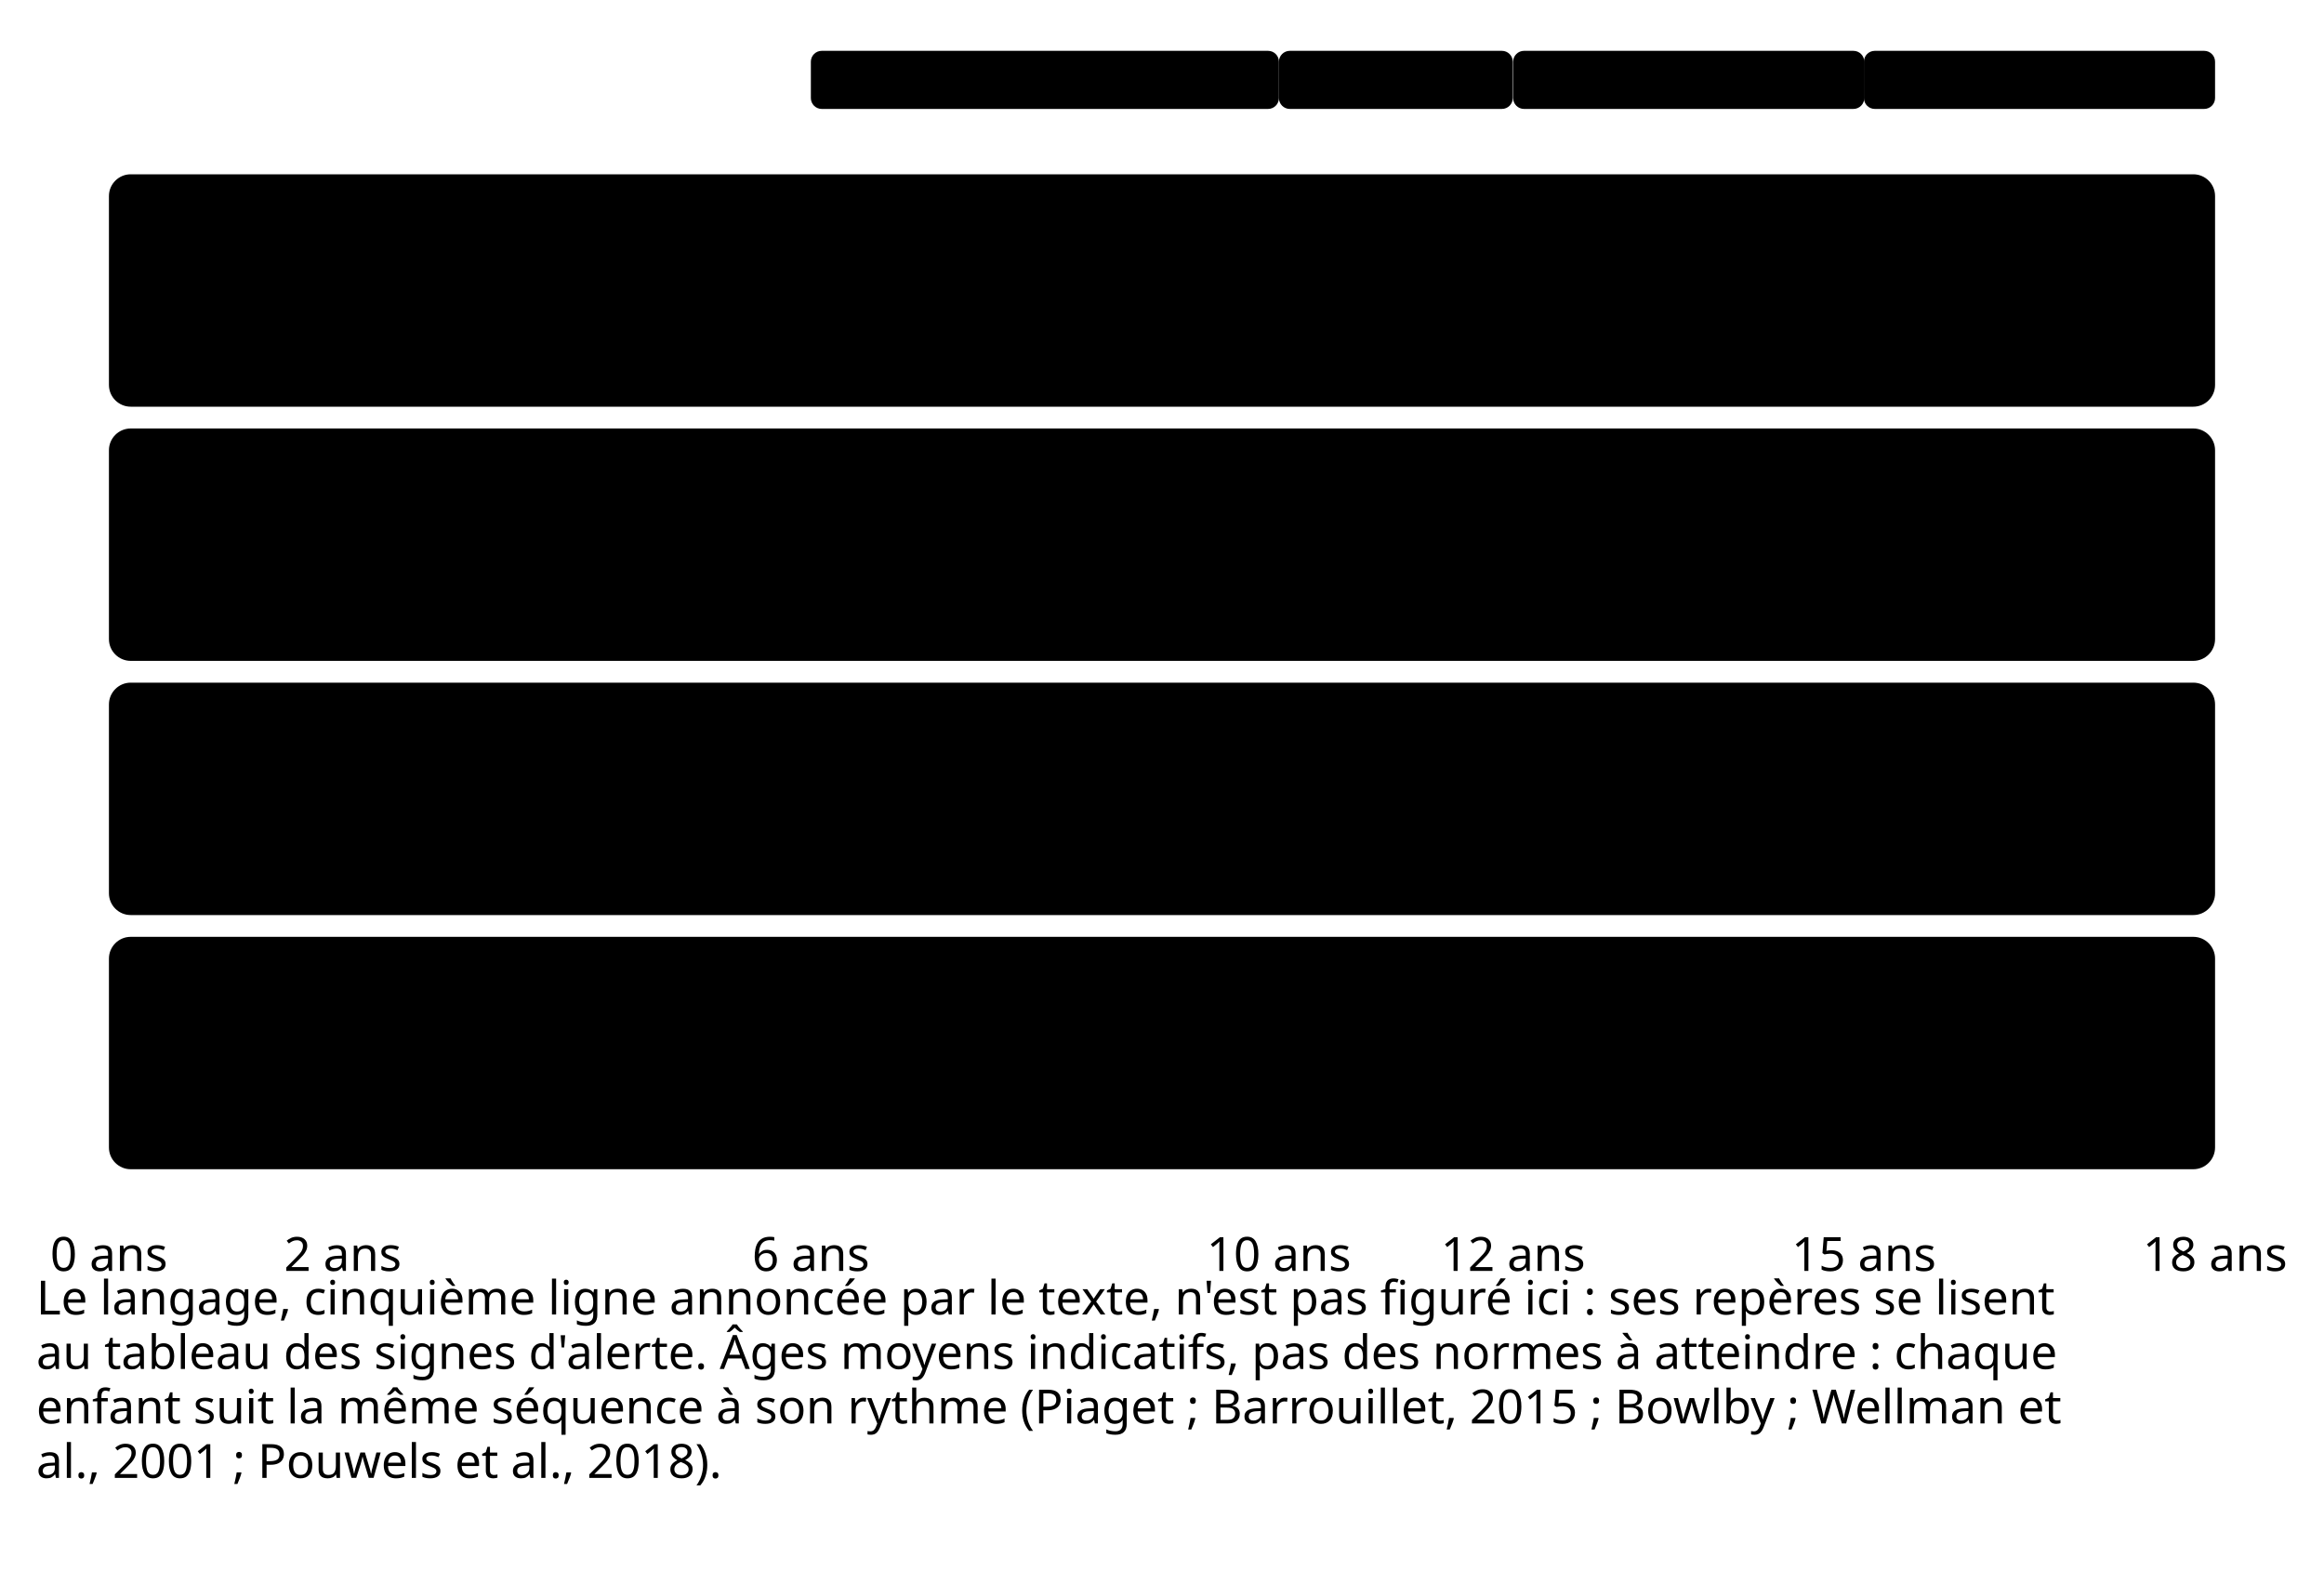
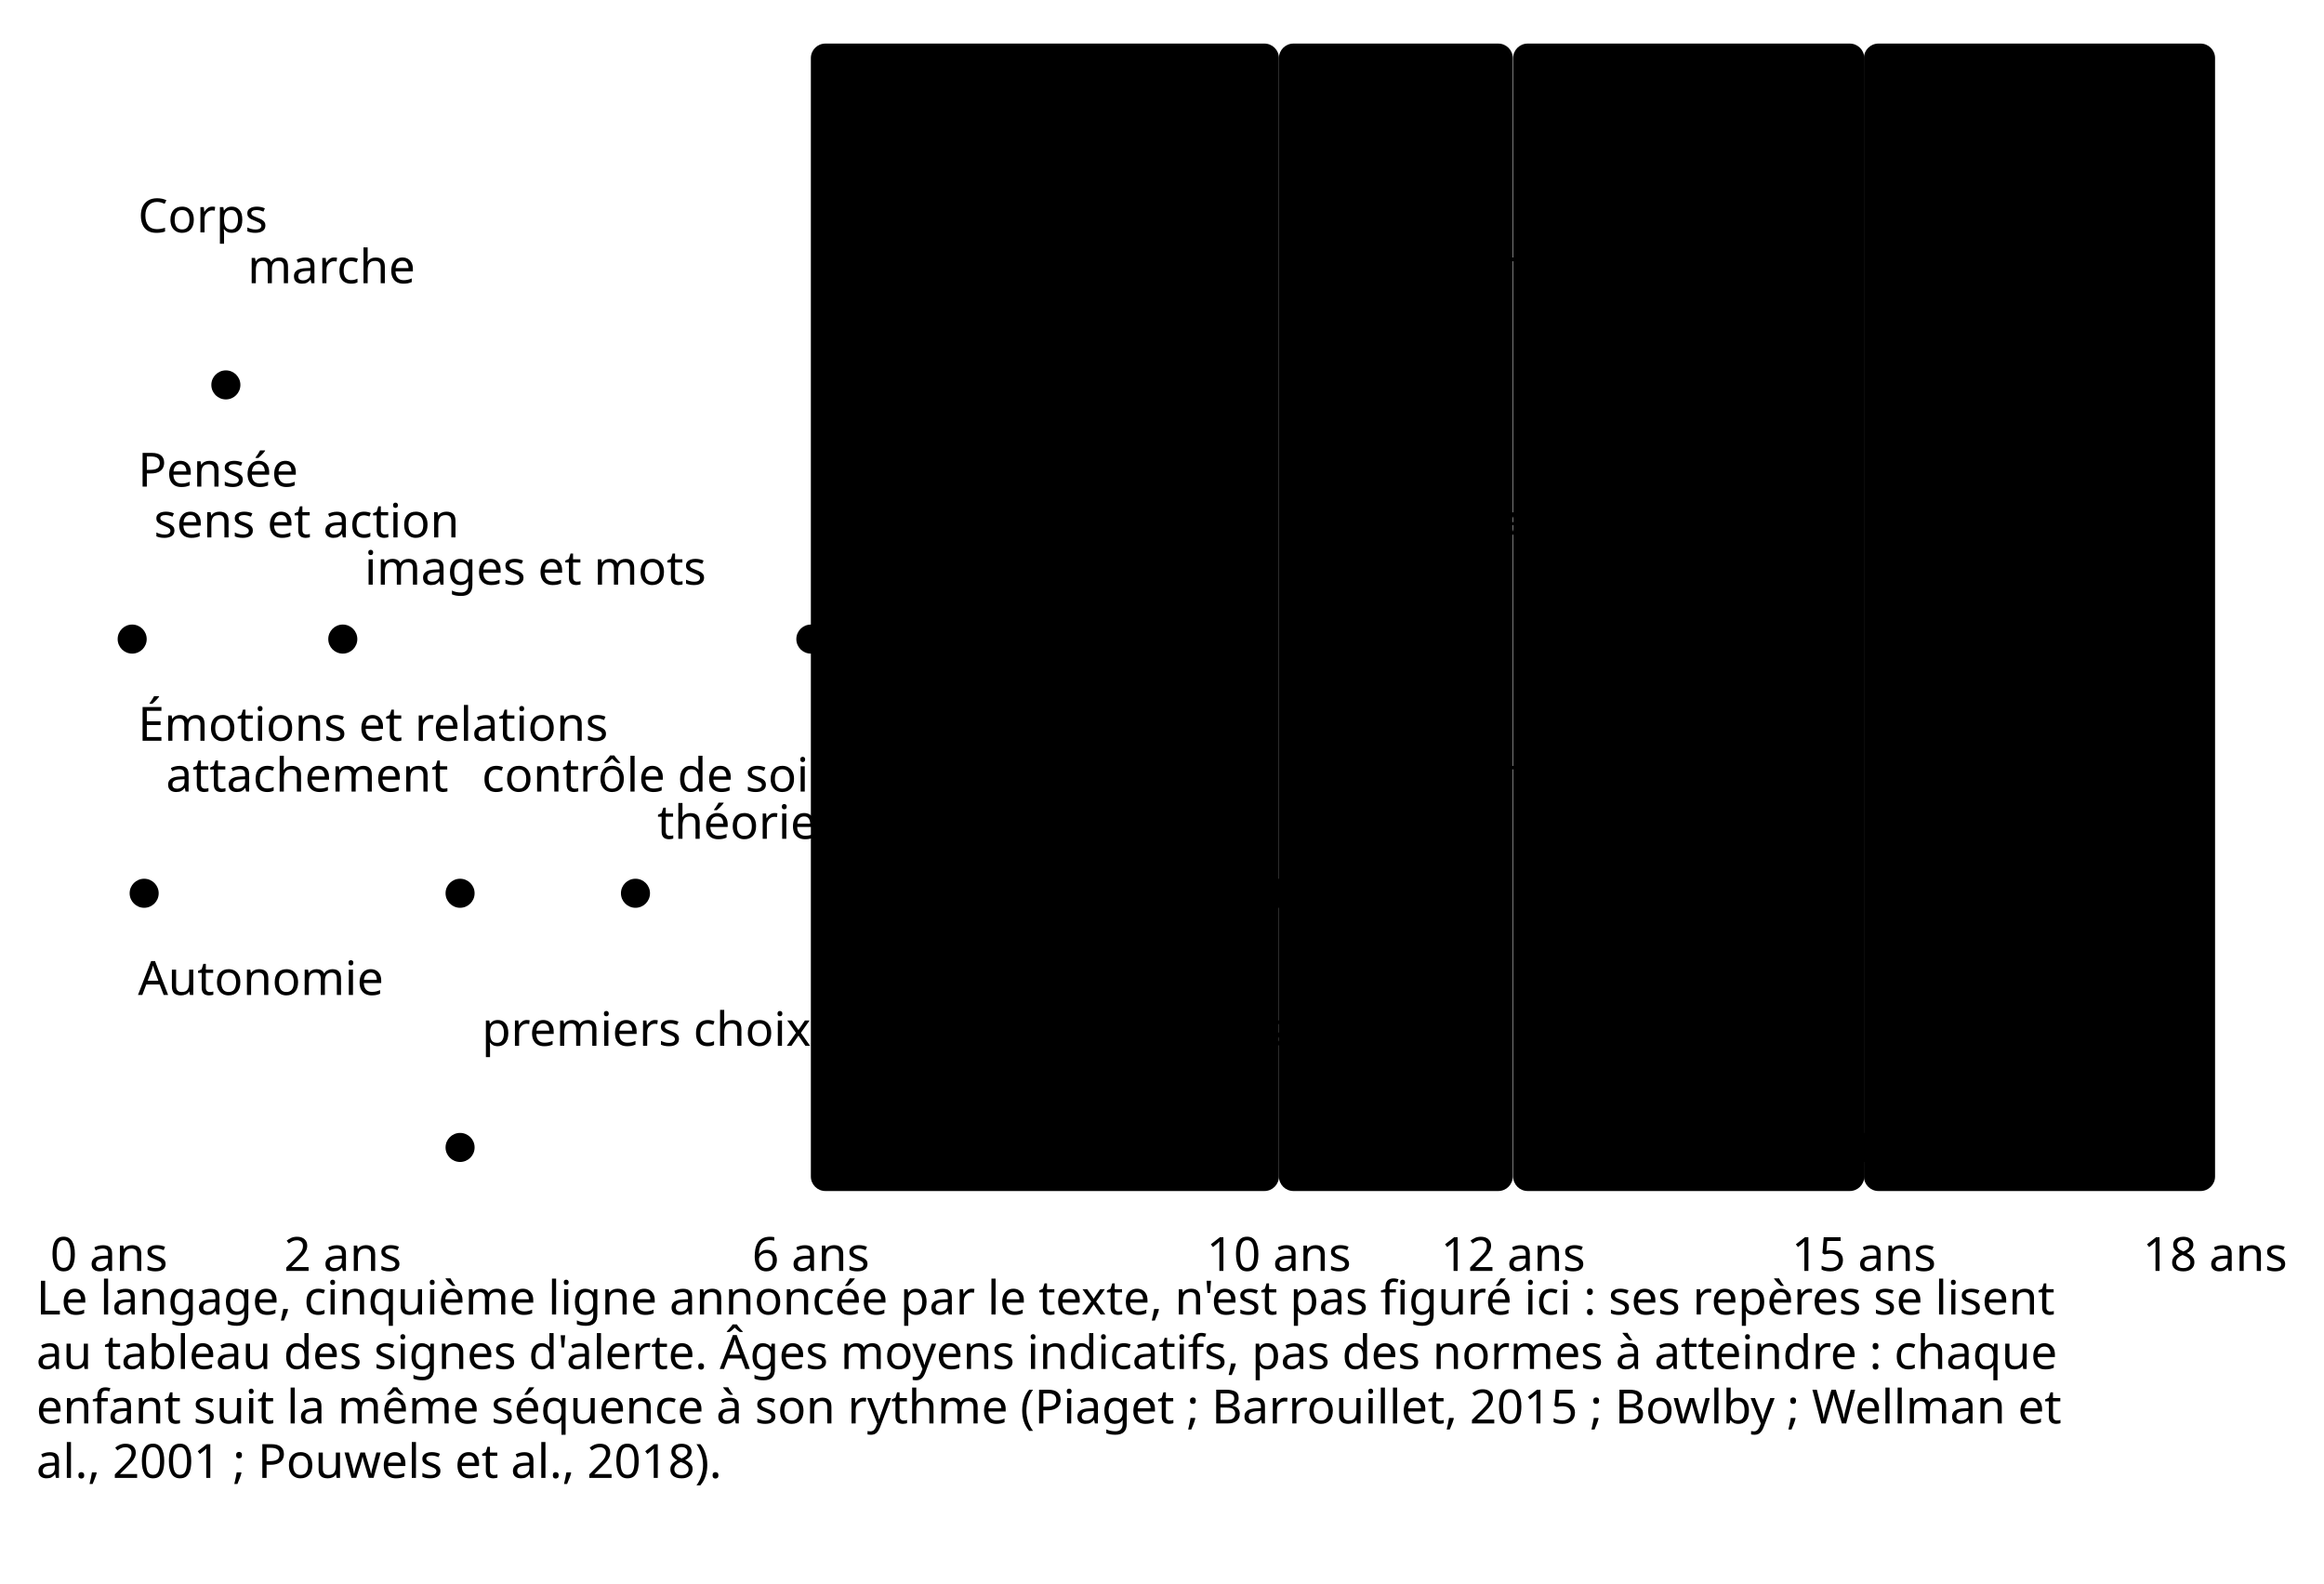
<svg xmlns="http://www.w3.org/2000/svg" viewBox="0 0 640 436" role="img" aria-labelledby="frise-developpement-0-18-t frise-developpement-0-18-d" class="scroll" font-family="Public Sans, Segoe UI, system-ui, sans-serif" font-size="13">
-   <rect class="f4 area" x="223.3" y="14" width="128.9" height="16" rx="3" />
-   <text class="t-sm" x="287.8" y="26" text-anchor="middle">6-10</text>
-   <rect class="f1 area" x="352.2" y="14" width="64.4" height="16" rx="3" />
-   <text class="t-sm" x="384.4" y="26" text-anchor="middle">10-12</text>
-   <rect class="f3 area" x="416.7" y="14" width="96.7" height="16" rx="3" />
-   <text class="t-sm" x="465.0" y="26" text-anchor="middle">12-15</text>
-   <rect class="f2 area" x="513.3" y="14" width="96.7" height="16" rx="3" />
-   <text class="t-sm" x="561.7" y="26" text-anchor="middle">15-18</text>
-   <rect class="box" x="30" y="48" width="580" height="64" rx="6" />
+   <rect class="fa1s band" x="223.3" y="12" width="128.9" height="316.0" rx="4" />
+   <text class="t-sm t-b ta1" x="287.8" y="26" text-anchor="middle">6-10</text>
+   <rect class="fa2s band" x="352.2" y="12" width="64.4" height="316.0" rx="4" />
+   <text class="t-sm t-b ta2" x="384.4" y="26" text-anchor="middle">10-12</text>
+   <rect class="fa3s band" x="416.7" y="12" width="96.7" height="316.0" rx="4" />
+   <text class="t-sm t-b ta3" x="465.0" y="26" text-anchor="middle">12-15</text>
+   <rect class="fa4s band" x="513.3" y="12" width="96.7" height="316.0" rx="4" />
+   <text class="t-sm t-b ta4" x="561.7" y="26" text-anchor="middle">15-18</text>
  <text class="t-b" x="38" y="64">Corps</text>
-   <circle class="f1" cx="62.2" cy="106" r="4" />
+   <circle class="dot-ink" cx="62.2" cy="106" r="4" />
  <line class="line-soft" x1="62.2" y1="81" x2="62.2" y2="102" />
  <text class="t-sm" x="68.2" y="78.0" text-anchor="start">marche</text>
-   <circle class="f1" cx="287.8" cy="106" r="4" />
+   <circle class="dot-ink" cx="287.8" cy="106" r="4" />
  <line class="line-soft" x1="287.8" y1="81" x2="287.8" y2="102" />
  <text class="t-sm" x="293.8" y="78.0" text-anchor="start">puberté : début entre 8 et 14 ans</text>
-   <circle class="f1" cx="481.1" cy="106" r="4" />
+   <circle class="dot-ink" cx="481.1" cy="106" r="4" />
  <line class="line-soft" x1="481.1" y1="94" x2="481.1" y2="102" />
  <text class="t-sm" x="487.1" y="91.0" text-anchor="start">fin de la poussée</text>
-   <rect class="box-p" x="30" y="118" width="580" height="64" rx="6" />
+   <line class="line-soft" x1="30" y1="115" x2="610" y2="115" />
  <text class="t-b" x="38" y="134">Pensée</text>
-   <circle class="f1" cx="36.4" cy="176" r="4" />
+   <circle class="dot-ink" cx="36.4" cy="176" r="4" />
  <line class="line-soft" x1="36.4" y1="151" x2="36.4" y2="172" />
  <text class="t-sm" x="42.4" y="148.0" text-anchor="start">sens et action</text>
-   <circle class="f1" cx="94.4" cy="176" r="4" />
+   <circle class="dot-ink" cx="94.4" cy="176" r="4" />
  <line class="line-soft" x1="94.4" y1="164" x2="94.4" y2="172" />
  <text class="t-sm" x="100.4" y="161.0" text-anchor="start">images et mots</text>
-   <circle class="f1" cx="223.3" cy="176" r="4" />
+   <circle class="dot-ink" cx="223.3" cy="176" r="4" />
  <line class="line-soft" x1="223.3" y1="151" x2="223.3" y2="172" />
  <text class="t-sm" x="229.3" y="148.0" text-anchor="start">logique du concret</text>
-   <circle class="f1" cx="400.6" cy="176" r="4" />
+   <circle class="dot-ink" cx="400.6" cy="176" r="4" />
  <line class="line-soft" x1="400.6" y1="151" x2="400.6" y2="172" />
  <text class="t-sm" x="406.6" y="148.0" text-anchor="start">raisonner sur des hypothèses</text>
-   <rect class="box-a" x="30" y="188" width="580" height="64" rx="6" />
+   <line class="line-soft" x1="30" y1="185" x2="610" y2="185" />
  <text class="t-b" x="38" y="204">Émotions et relations</text>
-   <circle class="f2" cx="39.7" cy="246" r="4" />
+   <circle class="dot-ink" cx="39.7" cy="246" r="4" />
  <line class="line-soft" x1="39.7" y1="221" x2="39.7" y2="242" />
  <text class="t-sm" x="45.7" y="218.0" text-anchor="start">attachement</text>
-   <circle class="f2" cx="126.7" cy="246" r="4" />
+   <circle class="dot-ink" cx="126.7" cy="246" r="4" />
  <line class="line-soft" x1="126.7" y1="221" x2="126.7" y2="242" />
  <text class="t-sm" x="132.7" y="218.0" text-anchor="start">contrôle de soi</text>
-   <circle class="f2" cx="175.0" cy="246" r="4" />
+   <circle class="dot-ink" cx="175.0" cy="246" r="4" />
  <line class="line-soft" x1="175.0" y1="234" x2="175.0" y2="242" />
  <text class="t-sm" x="181.0" y="231.0" text-anchor="start">théorie de l'esprit</text>
-   <circle class="f2" cx="352.2" cy="246" r="4" />
+   <circle class="dot-ink" cx="352.2" cy="246" r="4" />
  <line class="line-soft" x1="352.2" y1="221" x2="352.2" y2="242" />
  <text class="t-sm" x="358.2" y="218.0" text-anchor="start">statut dans le groupe</text>
-   <circle class="f2" cx="448.9" cy="246" r="4" />
+   <circle class="dot-ink" cx="448.9" cy="246" r="4" />
  <line class="line-soft" x1="448.9" y1="234" x2="448.9" y2="242" />
  <text class="t-sm" x="454.9" y="231.0" text-anchor="start">poids des pairs</text>
-   <rect class="box-s" x="30" y="258" width="580" height="64" rx="6" />
+   <line class="line-soft" x1="30" y1="255" x2="610" y2="255" />
  <text class="t-b" x="38" y="274">Autonomie</text>
-   <circle class="f4" cx="126.7" cy="316" r="4" />
+   <circle class="dot-ink" cx="126.7" cy="316" r="4" />
  <line class="line-soft" x1="126.7" y1="291" x2="126.7" y2="312" />
  <text class="t-sm" x="132.7" y="288.0" text-anchor="start">premiers choix</text>
-   <circle class="f4" cx="255.6" cy="316" r="4" />
+   <circle class="dot-ink" cx="255.6" cy="316" r="4" />
  <line class="line-soft" x1="255.6" y1="291" x2="255.6" y2="312" />
  <text class="t-sm" x="261.6" y="288.0" text-anchor="start">responsabilités</text>
-   <circle class="f4" cx="513.3" cy="316" r="4" />
+   <circle class="dot-ink" cx="513.3" cy="316" r="4" />
  <line class="line-soft" x1="513.3" y1="291" x2="513.3" y2="312" />
  <text class="t-sm" x="507.3" y="288.0" text-anchor="end">identité, affiliations</text>
  <line class="line" x1="30" y1="332" x2="610" y2="332" />
  <line class="line" x1="30.0" y1="328" x2="30.0" y2="336" />
  <text class="t-sm" x="30.0" y="350" text-anchor="middle">0 ans</text>
  <line class="line" x1="94.4" y1="328" x2="94.4" y2="336" />
  <text class="t-sm" x="94.4" y="350" text-anchor="middle">2 ans</text>
  <line class="line" x1="223.3" y1="328" x2="223.3" y2="336" />
  <text class="t-sm" x="223.3" y="350" text-anchor="middle">6 ans</text>
  <line class="line" x1="352.2" y1="328" x2="352.2" y2="336" />
  <text class="t-sm" x="352.2" y="350" text-anchor="middle">10 ans</text>
  <line class="line" x1="416.7" y1="328" x2="416.7" y2="336" />
  <text class="t-sm" x="416.7" y="350" text-anchor="middle">12 ans</text>
  <line class="line" x1="513.3" y1="328" x2="513.3" y2="336" />
  <text class="t-sm" x="513.3" y="350" text-anchor="middle">15 ans</text>
  <line class="line" x1="610.0" y1="328" x2="610.0" y2="336" />
  <text class="t-sm" x="610.0" y="350" text-anchor="middle">18 ans</text>
  <text class="t-sm" x="10.0" y="362.0" text-anchor="start">Le langage, cinquième ligne annoncée par le texte, n'est pas figuré ici : ses repères se lisent</text>
  <text class="t-sm" x="10.0" y="377.0" text-anchor="start">au tableau des signes d'alerte. Âges moyens indicatifs, pas des normes à atteindre : chaque</text>
  <text class="t-sm" x="10.0" y="392.0" text-anchor="start">enfant suit la même séquence à son rythme (Piaget ; Barrouillet, 2015 ; Bowlby ; Wellman et</text>
  <text class="t-sm" x="10.0" y="407.0" text-anchor="start">al., 2001 ; Pouwels et al., 2018).</text>
</svg>
